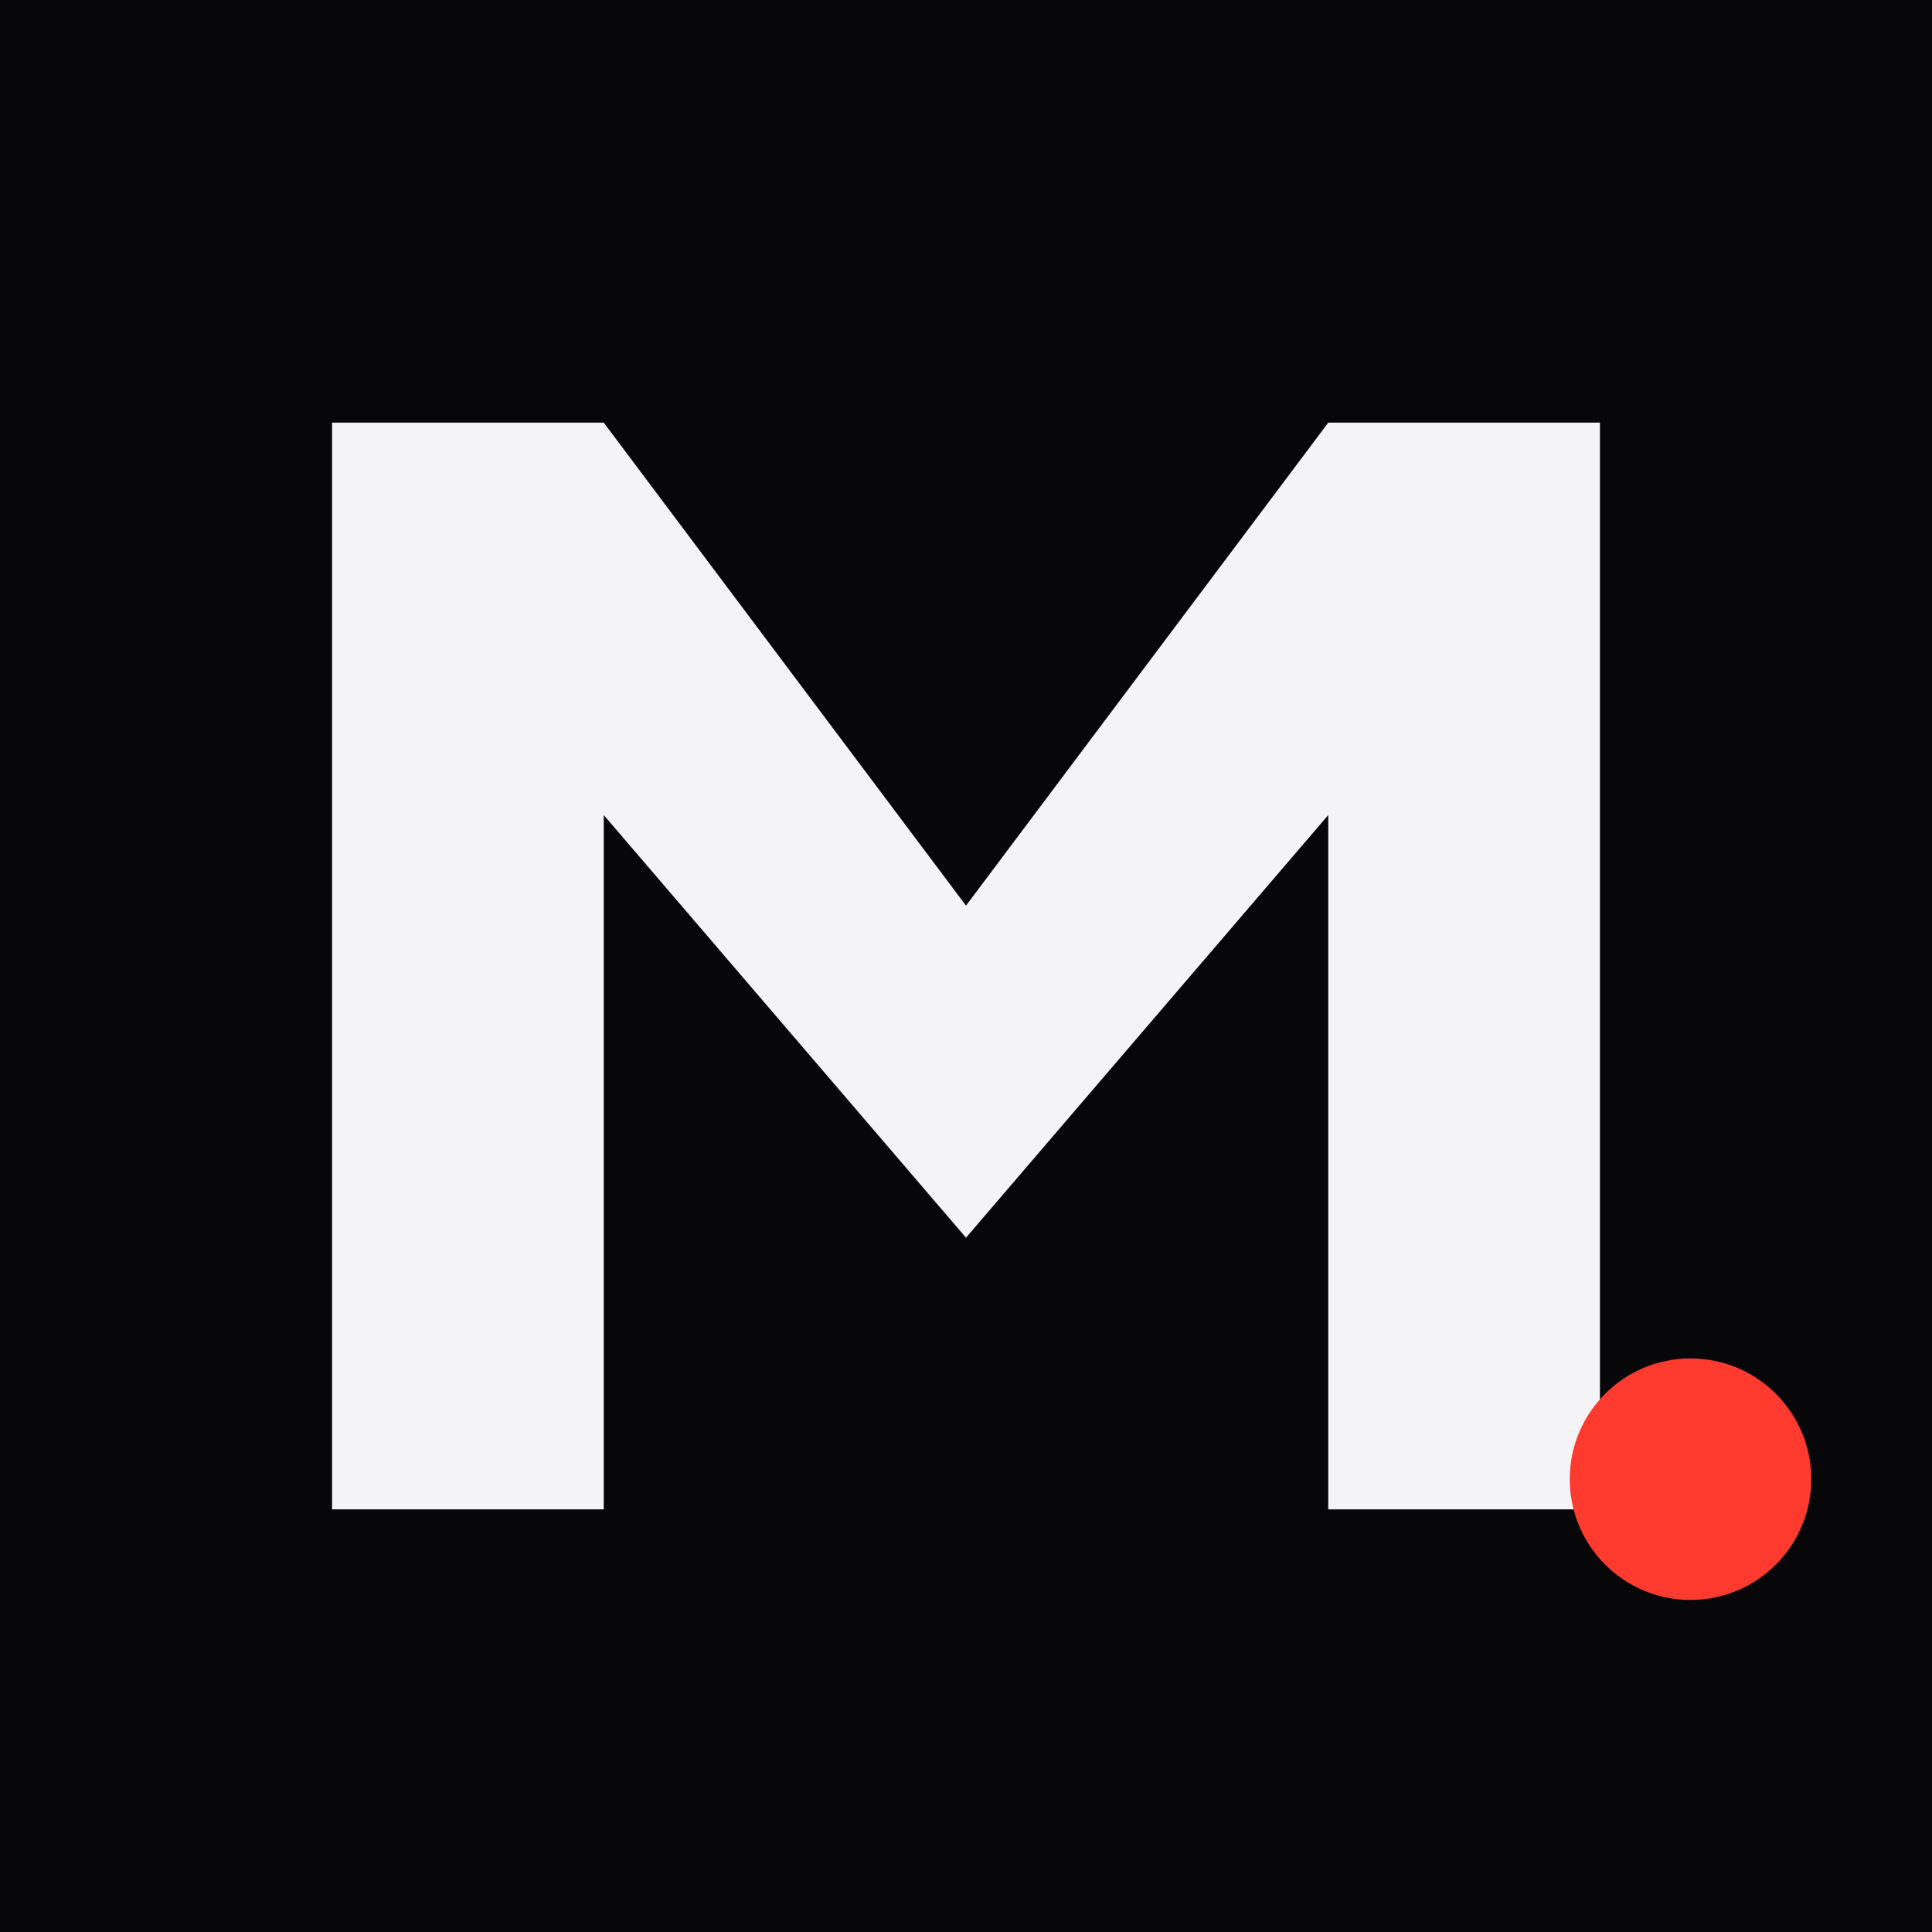
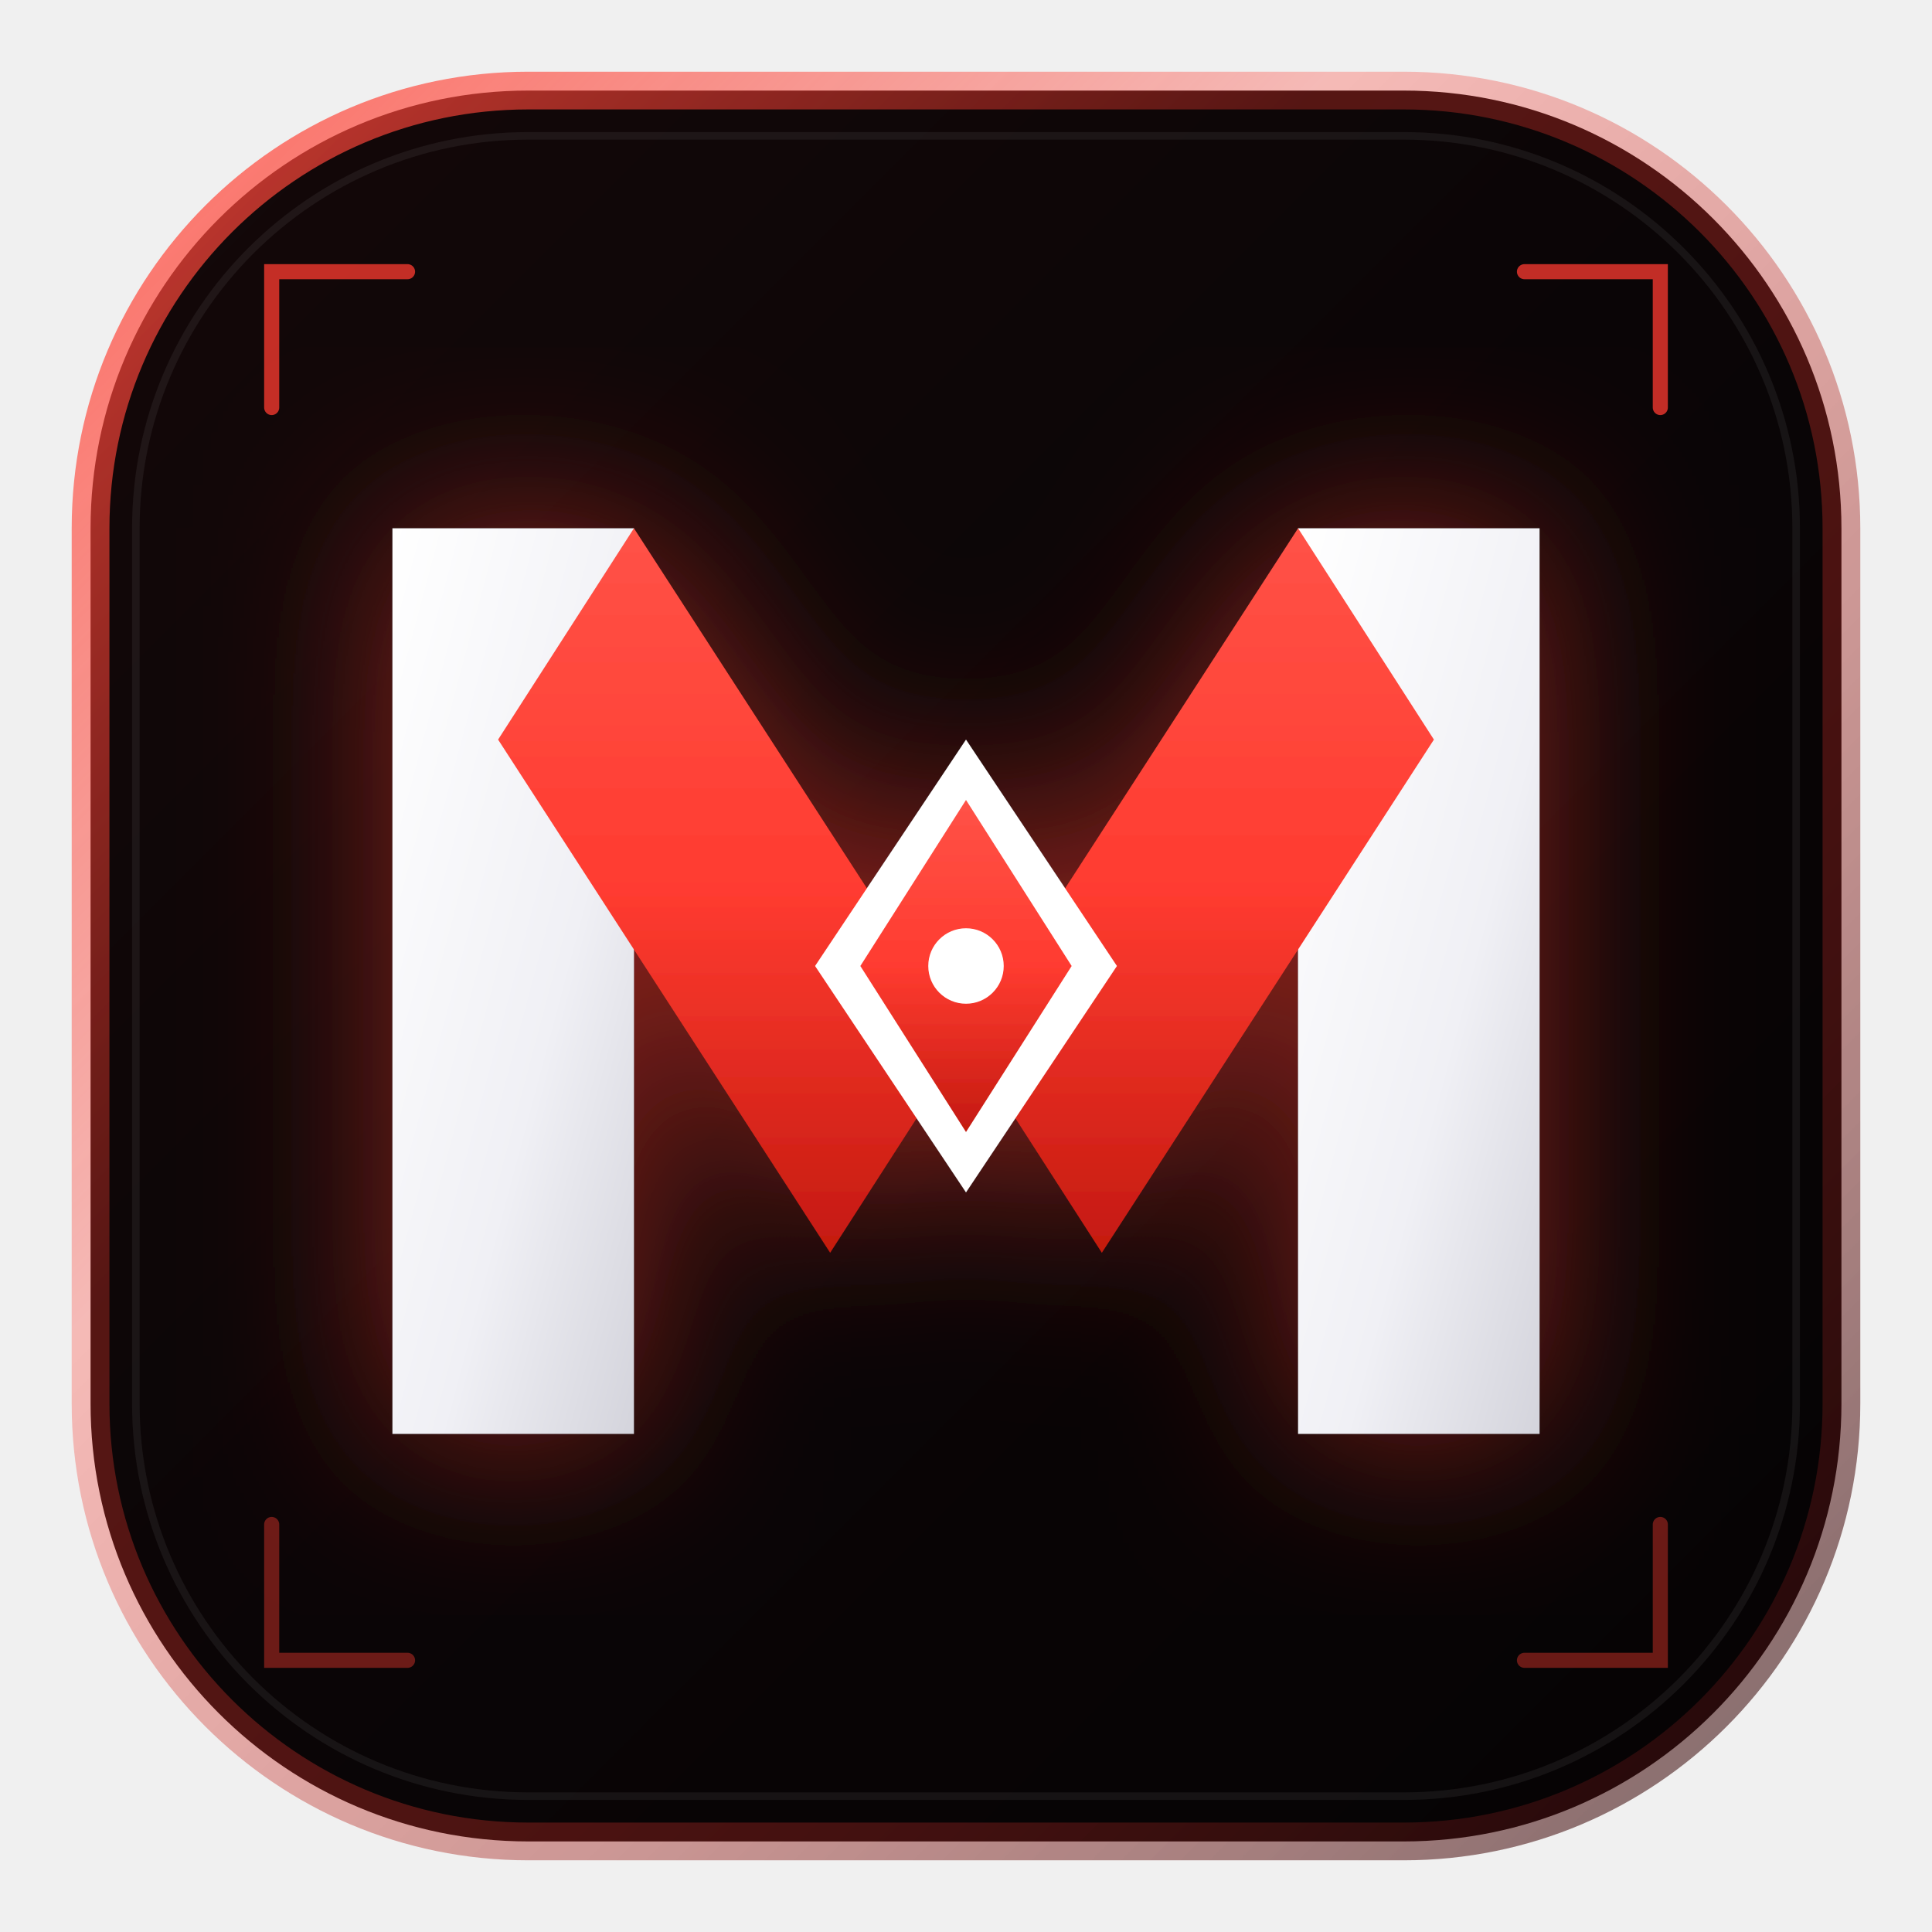
- <svg xmlns="http://www.w3.org/2000/svg" viewBox="0 0 64 64">
-   <rect width="64" height="64" fill="#07070a" />
-   <path fill="#f4f4f6" d="M11 50V14h9l12 16 12-16h9v36h-9V27L32 41 20 27v23z" />
-   <circle cx="56" cy="49" r="4" fill="#ff3b30" />
+ <svg xmlns="http://www.w3.org/2000/svg" viewBox="0 0 512 512" width="512" height="512">
+   <defs>
+     <linearGradient id="bgGrad" x1="0%" y1="0%" x2="100%" y2="100%">
+       <stop offset="0%" stop-color="#140809" />
+       <stop offset="50%" stop-color="#0a0506" />
+       <stop offset="100%" stop-color="#050304" />
+     </linearGradient>
+     <linearGradient id="rimGrad" x1="0%" y1="0%" x2="100%" y2="100%">
+       <stop offset="0%" stop-color="#ff4b3e" stop-opacity="0.8" />
+       <stop offset="35%" stop-color="#ff3b30" stop-opacity="0.3" />
+       <stop offset="100%" stop-color="#2a0a0c" stop-opacity="0.6" />
+     </linearGradient>
+     <linearGradient id="mCrimson" x1="0%" y1="0%" x2="0%" y2="100%">
+       <stop offset="0%" stop-color="#ff5247" />
+       <stop offset="50%" stop-color="#ff3b30" />
+       <stop offset="100%" stop-color="#c41a10" />
+     </linearGradient>
+     <linearGradient id="mWhite" x1="0%" y1="0%" x2="100%" y2="100%">
+       <stop offset="0%" stop-color="#ffffff" />
+       <stop offset="60%" stop-color="#f0f0f5" />
+       <stop offset="100%" stop-color="#d4d4dc" />
+     </linearGradient>
+     <radialGradient id="coreGlow" cx="50%" cy="50%" r="50%">
+       <stop offset="0%" stop-color="#ff3b30" stop-opacity="0.45" />
+       <stop offset="60%" stop-color="#ff3b30" stop-opacity="0.12" />
+       <stop offset="100%" stop-color="#ff3b30" stop-opacity="0" />
+     </radialGradient>
+     <filter id="mShadow" x="-20%" y="-20%" width="140%" height="140%">
+       <feDropShadow dx="0" dy="12" stdDeviation="16" flood-color="#000000" flood-opacity="0.85" />
+       <feDropShadow dx="0" dy="0" stdDeviation="24" flood-color="#ff3b30" flood-opacity="0.5" />
+     </filter>
+   </defs>
+   <circle cx="256" cy="256" r="230" fill="url(#coreGlow)" />
+   <rect x="24" y="24" width="464" height="464" rx="116" fill="url(#bgGrad)" stroke="url(#rimGrad)" stroke-width="10" />
+   <rect x="36" y="36" width="440" height="440" rx="104" fill="none" stroke="rgba(255,255,255,0.06)" stroke-width="2" />
+   <g filter="url(#mShadow)">
+     <path d="M 104 380 L 104 140 L 168 140 L 168 380 Z" fill="url(#mWhite)" />
+     <path d="M 344 380 L 344 140 L 408 140 L 408 380 Z" fill="url(#mWhite)" />
+     <path d="M 168 140 L 256 276 L 220 332 L 132 196 Z" fill="url(#mCrimson)" />
+     <path d="M 344 140 L 256 276 L 292 332 L 380 196 Z" fill="url(#mCrimson)" />
+     <polygon points="256,196 296,256 256,316 216,256" fill="#ffffff" />
+     <polygon points="256,212 284,256 256,300 228,256" fill="url(#mCrimson)" />
+     <circle cx="256" cy="256" r="10" fill="#ffffff" />
+   </g>
+   <path d="M 72 108 L 72 72 L 108 72" fill="none" stroke="#ff3b30" stroke-width="4" stroke-linecap="round" opacity="0.75" />
+   <path d="M 440 108 L 440 72 L 404 72" fill="none" stroke="#ff3b30" stroke-width="4" stroke-linecap="round" opacity="0.75" />
+   <path d="M 72 404 L 72 440 L 108 440" fill="none" stroke="#ff3b30" stroke-width="4" stroke-linecap="round" opacity="0.4" />
+   <path d="M 440 404 L 440 440 L 404 440" fill="none" stroke="#ff3b30" stroke-width="4" stroke-linecap="round" opacity="0.4" />
</svg>
